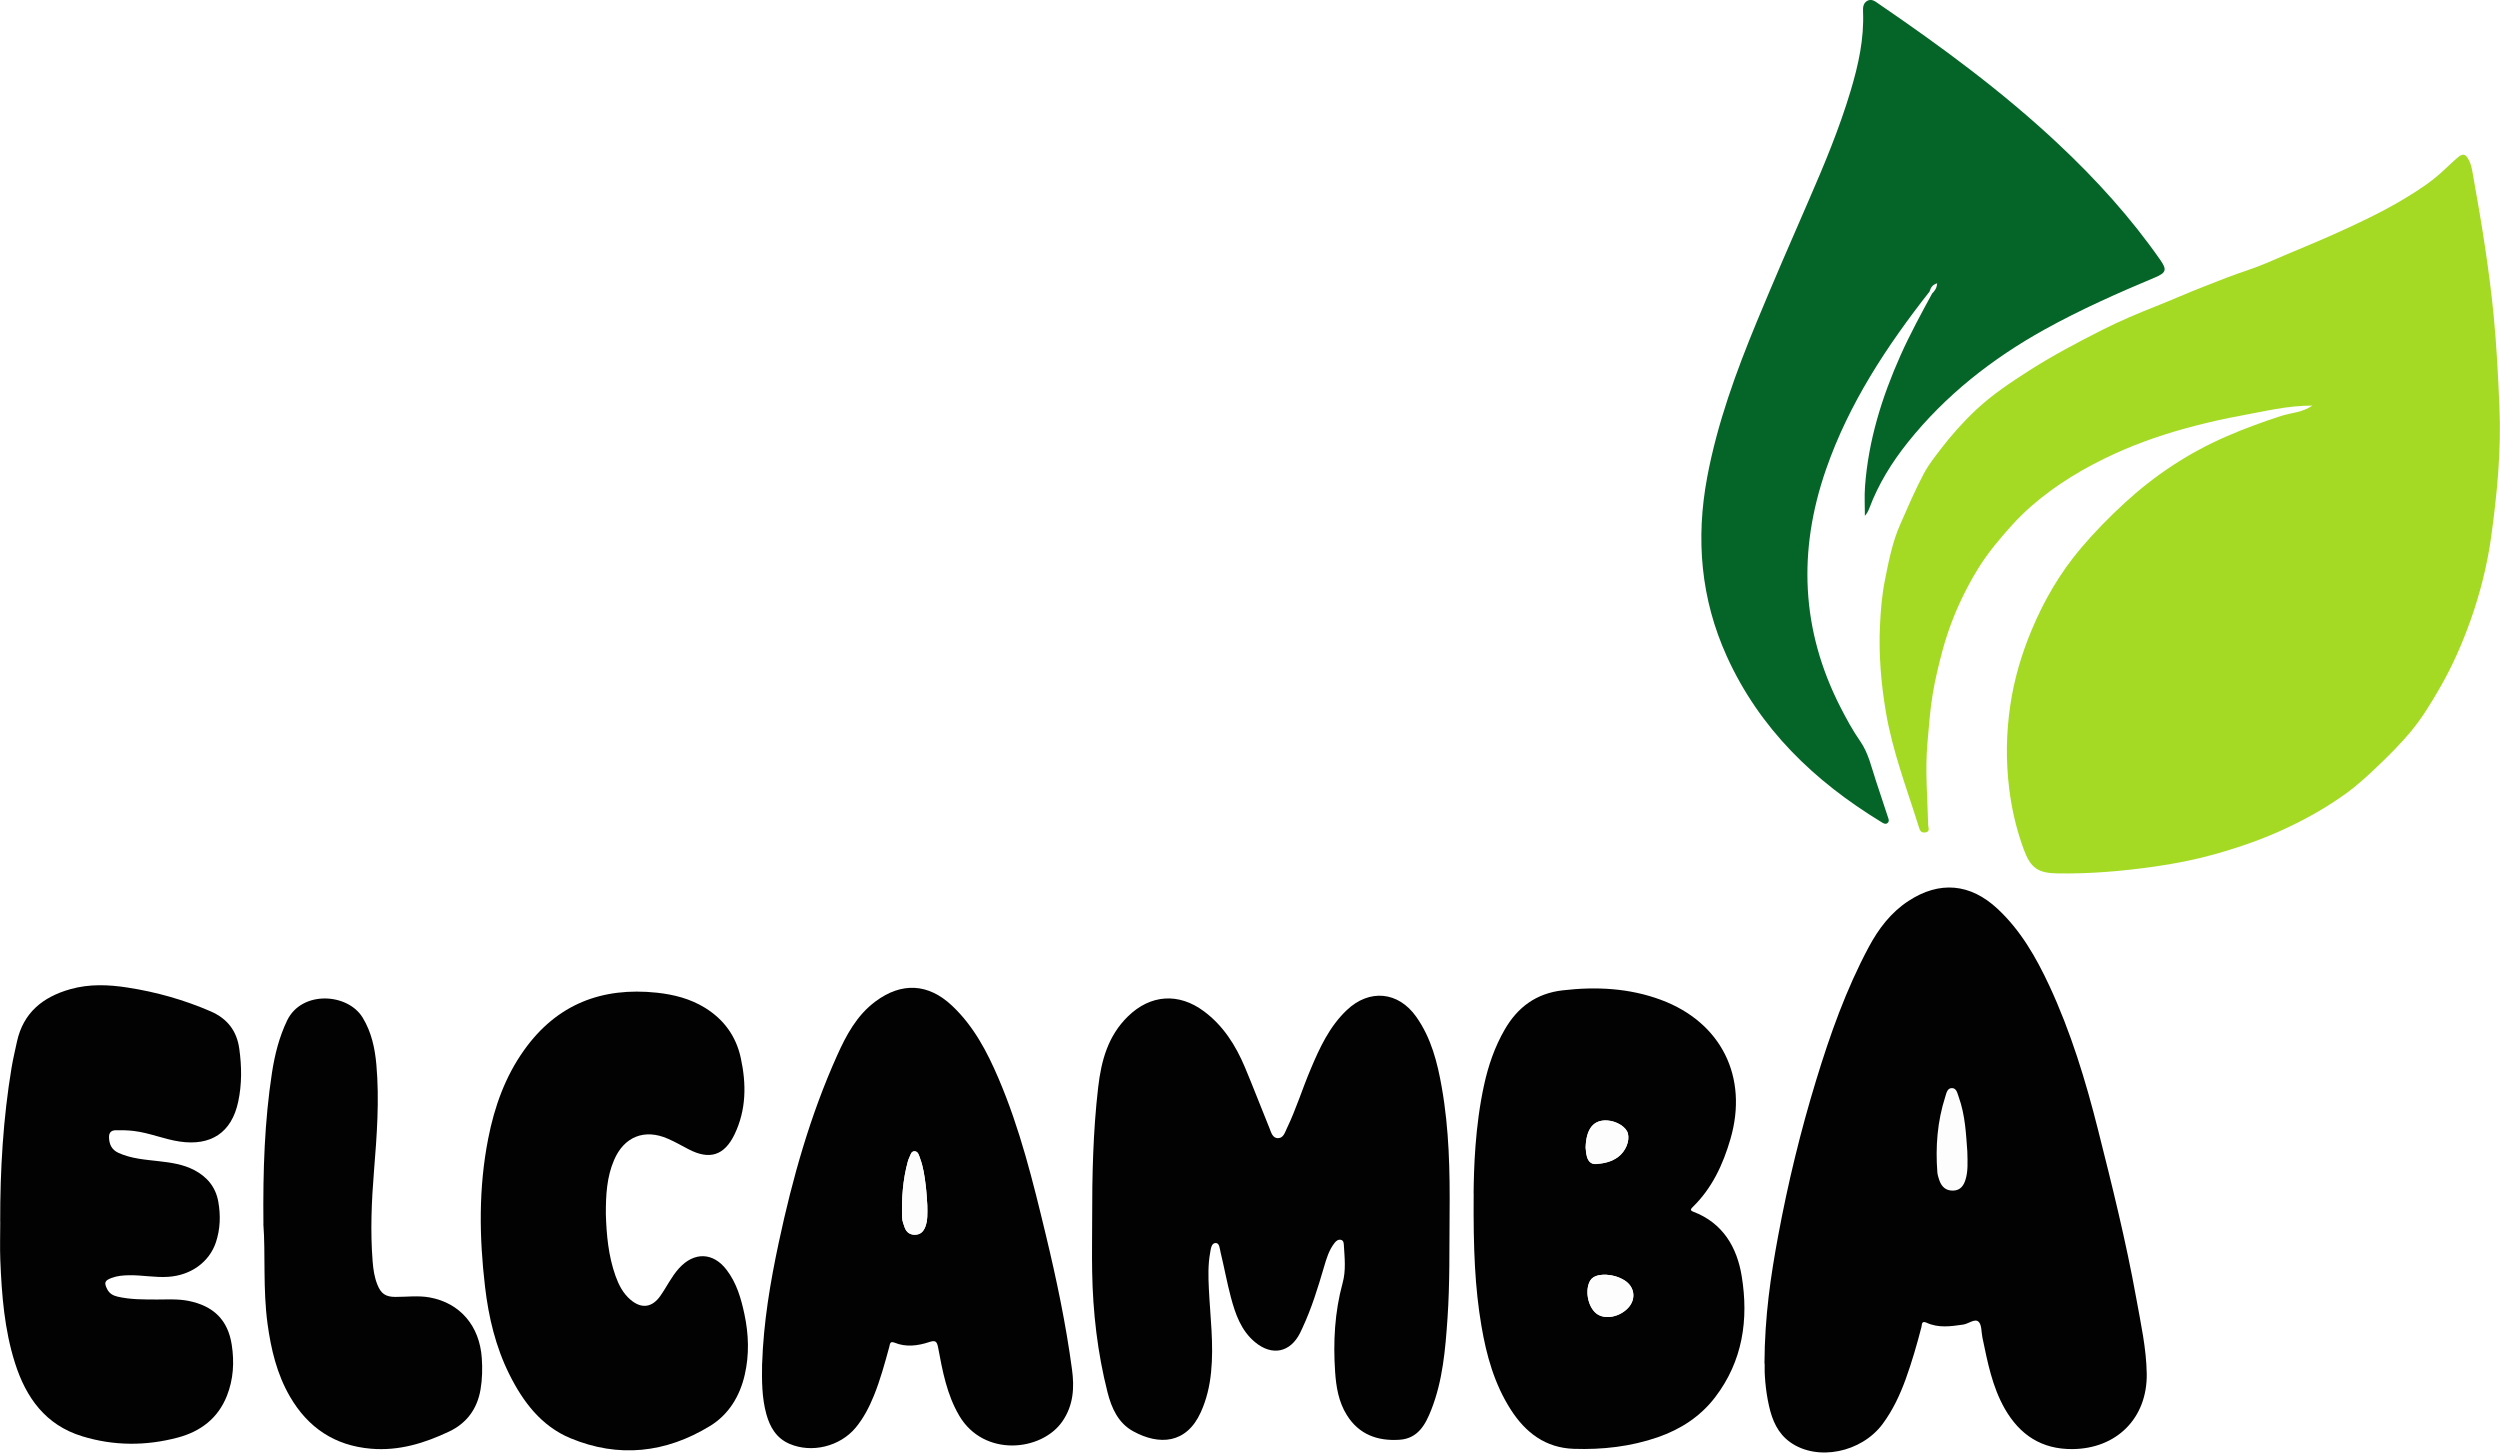
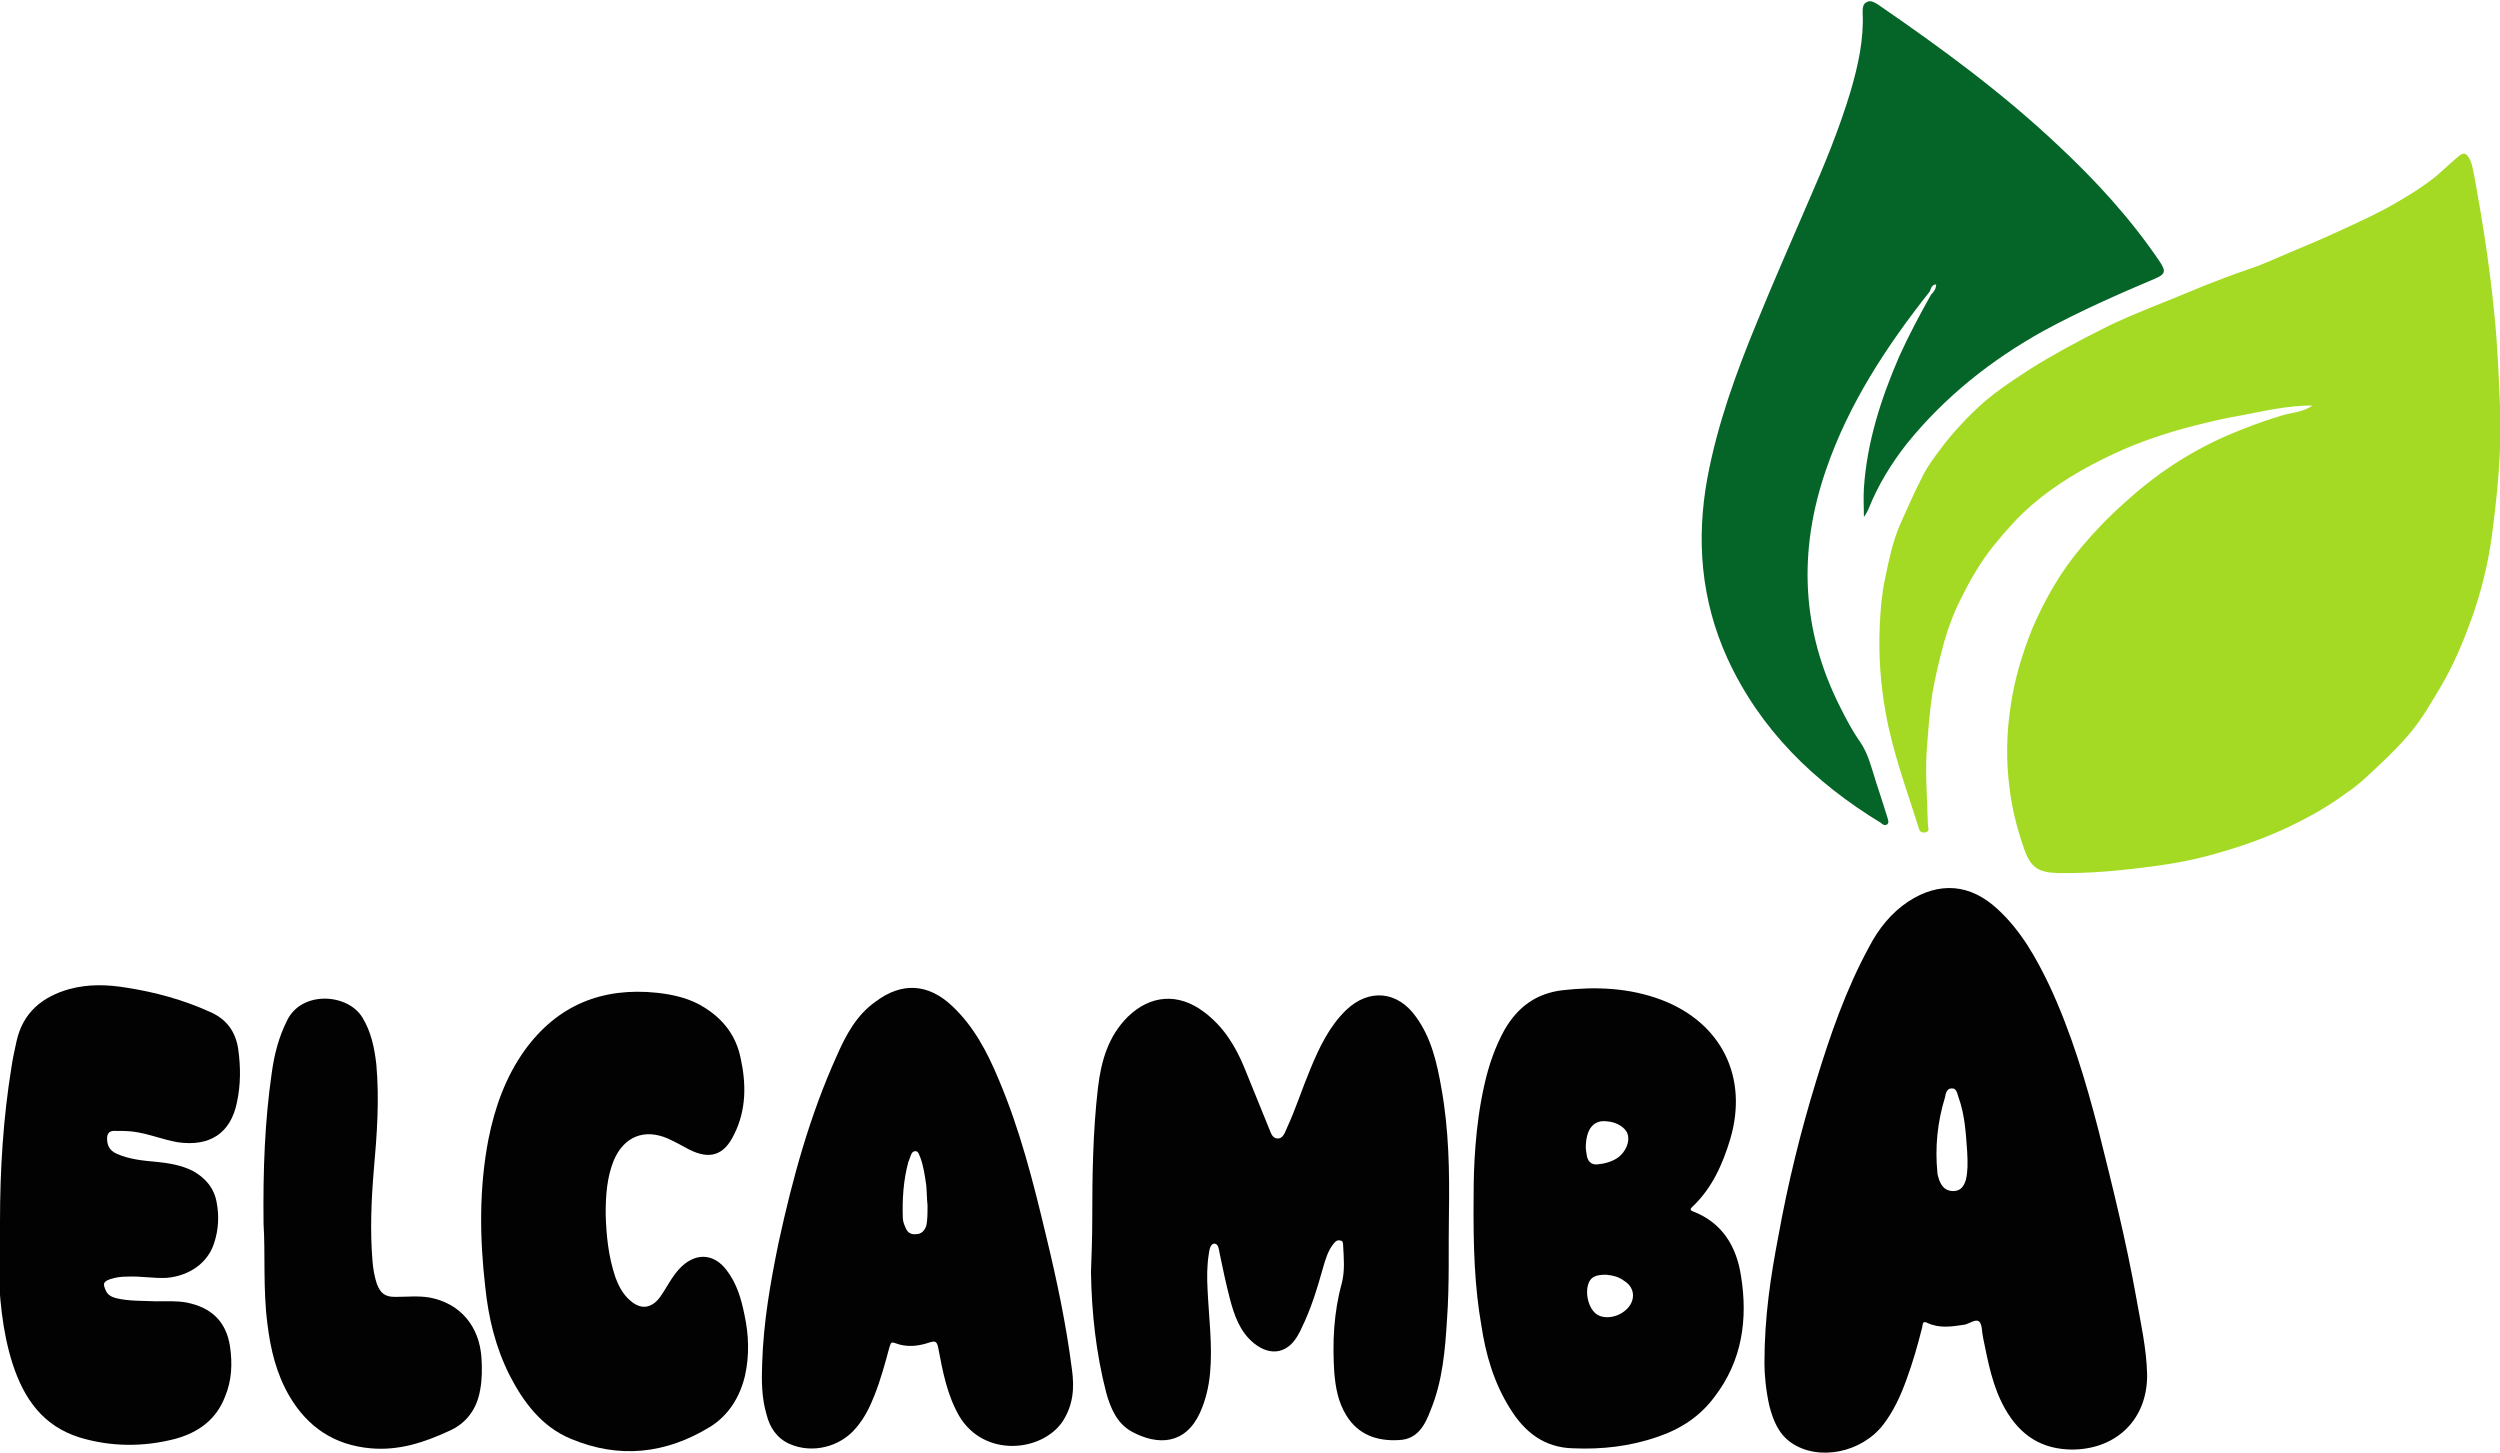
- <svg xmlns="http://www.w3.org/2000/svg" id="Layer_1" data-name="Layer 1" viewBox="0 0 394.61 229.26">
-   <defs>
-     <style>
-       .cls-1 {
-         fill: #020202;
-       }
- 
-       .cls-2 {
-         fill: #056528;
-       }
- 
-       .cls-3 {
-         fill: #fdfdfd;
-       }
- 
-       .cls-4 {
-         fill: #a5da24;
-       }
-     </style>
-   </defs>
-   <path class="cls-4" d="M365.05,64.02c-3.99-.02-7.68,.93-11.4,1.6-2.45,.44-4.87,1-7.28,1.62-4.31,1.12-8.51,2.52-12.56,4.37-4.72,2.16-9.17,4.8-13.1,8.21-2.18,1.89-4.09,4.07-5.92,6.33-2.1,2.59-3.74,5.43-5.16,8.39-1.26,2.63-2.27,5.38-3.04,8.22-.6,2.26-1.15,4.53-1.53,6.82-.42,2.56-.6,5.17-.83,7.76-.38,4.31,.02,8.59,.12,12.88,0,.4,.37,1.07-.47,1.18-.73,.1-.86-.4-1.03-.95-1.88-6.01-4.15-11.91-5.19-18.15-.75-4.47-1.13-8.99-.92-13.52,.11-2.44,.32-4.91,.8-7.3,.59-2.94,1.16-5.9,2.39-8.69,1.2-2.72,2.36-5.45,3.75-8.07,.7-1.31,1.64-2.51,2.55-3.7,1.73-2.27,3.62-4.4,5.71-6.36,2.55-2.39,5.42-4.29,8.34-6.16,3.76-2.4,7.69-4.48,11.67-6.49,2.72-1.37,5.52-2.55,8.35-3.67,2.56-1.01,5.07-2.14,7.63-3.13,2.3-.9,4.59-1.82,6.95-2.6,1.93-.64,3.81-1.49,5.7-2.3,3.08-1.31,6.19-2.57,9.22-3.97,2.83-1.31,5.66-2.63,8.37-4.19,2.14-1.24,4.25-2.51,6.17-4.06,1.21-.97,2.29-2.1,3.46-3.12,.99-.86,1.41-.72,1.97,.46,.42,.89,.51,1.85,.68,2.78,1.28,7.09,2.42,14.19,3.14,21.37,.48,4.85,.72,9.7,.93,14.56,.3,6.93-.36,13.8-1.31,20.64-.62,4.42-1.71,8.78-3.2,13-1.29,3.64-2.83,7.19-4.77,10.58-1.46,2.54-2.94,5.02-4.83,7.26-1.49,1.76-3.09,3.39-4.76,4.99-1.71,1.64-3.44,3.26-5.35,4.64-2.84,2.05-5.86,3.78-9.03,5.29-3.8,1.82-7.75,3.19-11.78,4.32-3.09,.86-6.27,1.48-9.44,1.93-5.08,.72-10.2,1.16-15.35,1.07-3.02-.05-4.18-.86-5.25-3.75-1.14-3.09-1.89-6.25-2.3-9.54-.56-4.46-.49-8.88,.17-13.3,.6-4.05,1.76-7.97,3.33-11.75,1.97-4.73,4.52-9.12,7.84-13.03,2.14-2.52,4.44-4.87,6.89-7.12,4.78-4.39,10.08-7.88,15.99-10.46,2.82-1.23,5.73-2.29,8.67-3.25,1.62-.52,3.42-.54,5-1.67Z" />
-   <path class="cls-2" d="M304.6,45.98c-6.77,8.63-12.77,17.7-16.39,28.16-4.44,12.82-3.93,25.32,2.29,37.48,.94,1.84,1.93,3.66,3.11,5.36,1.33,1.91,1.78,4.14,2.5,6.28,.62,1.85,1.23,3.72,1.84,5.57,.12,.36,.34,.77,0,1.07-.35,.31-.75,0-1.05-.18-10.54-6.43-19.14-14.69-24.32-26.09-4.13-9.1-4.94-18.59-3.1-28.36,1.6-8.49,4.54-16.55,7.82-24.49,2.64-6.37,5.38-12.7,8.14-19.02,2.5-5.73,4.9-11.49,6.69-17.48,1.21-4.06,2.12-8.17,1.94-12.45-.03-.67,.02-1.35,.69-1.71,.65-.35,1.2,.08,1.69,.42,9.94,6.79,19.62,13.9,28.42,22.16,5.97,5.6,11.45,11.63,16.14,18.36,1.05,1.51,.91,1.99-.82,2.72-5.94,2.49-11.82,5.1-17.46,8.23-8.3,4.61-15.64,10.37-21.59,17.81-2.52,3.16-4.64,6.57-6.07,10.38-.16,.42-.36,.83-.71,1.22,0-1.54-.09-3.08,.02-4.61,.53-7.28,2.67-14.14,5.63-20.77,1.49-3.33,3.23-6.52,4.97-9.72,.42-.42,.75-.87,.78-1.6-.72,.21-1.01,.68-1.18,1.26Z" />
-   <path class="cls-3" d="M310.53,181.75c.05,1.82,.11,3.13-.27,4.4-.29,.98-.81,1.75-1.97,1.78-1.17,.03-1.84-.63-2.19-1.67-.14-.4-.27-.81-.3-1.22-.31-4.05,0-8.04,1.25-11.93,.18-.56,.32-1.36,1.04-1.36,.72,0,.86,.78,1.06,1.34,1.08,2.96,1.18,6.08,1.38,8.66Z" />
-   <g>
-     <path class="cls-1" d="M278.51,215.21c.04-7.49,.99-13.83,2.16-20.13,1.54-8.3,3.53-16.5,6-24.58,2.21-7.23,4.73-14.35,8.31-21.03,1.54-2.87,3.48-5.44,6.25-7.25,4.91-3.22,9.77-2.78,14.07,1.23,3.66,3.41,6.09,7.67,8.17,12.13,3.39,7.29,5.73,14.96,7.69,22.74,2.22,8.81,4.42,17.62,6.03,26.57,.71,3.96,1.6,7.91,1.66,11.96,.1,6.98-4.74,11.82-11.72,11.88-4.87,.04-8.31-2.23-10.68-6.36-2-3.5-2.73-7.39-3.54-11.26-.18-.86-.09-2.03-.62-2.5-.59-.52-1.58,.35-2.42,.47-1.95,.28-3.9,.57-5.78-.3-.81-.37-.71,.32-.8,.68-.72,2.79-1.52,5.55-2.5,8.26-.91,2.5-2.03,4.88-3.62,7.03-3.35,4.54-10.33,5.94-14.59,2.9-1.97-1.4-2.84-3.46-3.35-5.72-.58-2.56-.74-5.16-.69-6.72Zm32.02-33.46c-.2-2.58-.3-5.7-1.38-8.66-.2-.56-.34-1.35-1.06-1.34-.73,0-.86,.8-1.04,1.36-1.25,3.89-1.56,7.88-1.25,11.93,.03,.41,.17,.83,.3,1.22,.35,1.04,1.02,1.7,2.19,1.67,1.16-.03,1.68-.8,1.97-1.78,.38-1.27,.32-2.58,.27-4.4Z" />
-     <path class="cls-1" d="M172.39,192.55c-.01-6.99,.14-13.97,.95-20.93,.49-4.22,1.55-8.12,4.71-11.2,3.55-3.46,8-3.76,11.99-.79,3.06,2.28,5,5.37,6.45,8.8,1.34,3.18,2.56,6.41,3.87,9.6,.28,.68,.48,1.65,1.4,1.62,.82-.02,1.06-.91,1.37-1.56,1.45-3.01,2.43-6.21,3.73-9.28,1.43-3.41,2.97-6.75,5.71-9.36,3.56-3.39,8.14-2.98,10.98,1.05,2.36,3.34,3.34,7.21,4.03,11.16,1.16,6.57,1.29,13.21,1.23,19.85-.05,5.53,.05,11.06-.33,16.58-.34,4.9-.74,9.8-2.56,14.43-.92,2.36-2.12,4.56-5.04,4.74-3.44,.22-6.37-.82-8.29-3.9-1.3-2.08-1.69-4.44-1.85-6.82-.32-4.74-.07-9.44,1.19-14.05,.54-1.96,.31-3.96,.19-5.95-.02-.32-.04-.75-.47-.84-.41-.09-.73,.15-.98,.47-.91,1.14-1.3,2.51-1.7,3.87-.95,3.24-1.94,6.46-3.37,9.53-.13,.28-.26,.56-.39,.83-1.55,3.09-4.42,3.68-7.1,1.46-2.22-1.84-3.11-4.43-3.82-7.08-.62-2.33-1.05-4.72-1.62-7.07-.14-.56-.16-1.52-.78-1.51-.7,0-.77,.96-.88,1.57-.34,1.86-.29,3.73-.2,5.62,.21,4.4,.8,8.8,.35,13.22-.22,2.19-.71,4.3-1.63,6.32-2.26,4.98-6.56,5.24-10.66,2.99-2.38-1.3-3.43-3.69-4.06-6.18-1.58-6.24-2.31-12.6-2.42-19.03-.05-2.73,0-5.45,0-8.18Z" />
-     <path class="cls-1" d="M232.6,188.38c.04-3.84,.21-10.56,1.66-17.16,.67-3.05,1.67-5.97,3.24-8.69,2.05-3.57,5-5.73,9.14-6.21,5.3-.62,10.53-.36,15.56,1.51,9.51,3.55,13.79,12.18,10.94,21.96-1.17,4.02-2.9,7.76-5.96,10.74-.31,.31-.44,.53,.09,.73,4.69,1.78,6.91,5.63,7.65,10.18,1.11,6.83,.17,13.4-4.2,19.11-2.33,3.05-5.44,5.05-9.02,6.3-4.3,1.49-8.76,1.99-13.28,1.84-4.46-.15-7.61-2.54-9.94-6.17-2.6-4.05-3.86-8.58-4.65-13.26-1.01-5.96-1.29-11.98-1.22-20.89Zm20.93,12.83c-1.47-.04-2.29,.34-2.66,1.17-.73,1.65-.09,4.2,1.29,5.08,1.31,.84,3.5,.39,4.81-1,1.3-1.37,1.07-3.32-.52-4.34-.92-.59-1.95-.86-2.92-.91Zm-3.25-20c.03,.23,.05,.82,.2,1.36,.2,.71,.64,1.23,1.48,1.16,1.23-.1,2.42-.35,3.44-1.12,1.19-.89,1.86-2.51,1.54-3.72-.27-1-1.74-1.93-3.21-2.03-2.18-.15-3.39,1.26-3.46,4.34Z" />
-     <path class="cls-1" d="M120.3,215.23c.21-6.47,1.28-12.83,2.63-19.14,2.16-10.11,4.95-20.02,9.2-29.48,1.45-3.23,3.11-6.35,6.06-8.54,4.12-3.07,8.34-2.86,12.08,.67,3.4,3.2,5.53,7.24,7.33,11.46,3.41,7.96,5.46,16.34,7.48,24.73,1.69,7.02,3.17,14.07,4.13,21.23,.39,2.88,.23,5.64-1.5,8.17-3.28,4.79-12.44,5.72-16.31-.89-1.95-3.33-2.63-7.03-3.32-10.72-.2-1.08-.49-1.19-1.45-.87-1.78,.58-3.61,.82-5.41,.09-.77-.31-.74,.23-.85,.65-.71,2.59-1.41,5.18-2.42,7.68-.74,1.82-1.63,3.56-2.89,5.08-2.48,2.98-6.95,4.07-10.47,2.54-2.04-.89-3.05-2.61-3.62-4.65-.73-2.63-.72-5.32-.68-8.01Zm26.07-25c-.06-.82-.11-1.97-.25-3.11-.18-1.44-.38-2.89-.89-4.27-.17-.45-.28-1.1-.84-1.13-.6-.04-.67,.64-.89,1.06-.09,.17-.15,.35-.2,.54-.8,2.91-1.01,5.89-.9,8.89,.02,.52,.22,1.05,.4,1.54,.28,.76,.84,1.17,1.67,1.14,.84-.03,1.3-.52,1.59-1.27,.38-1,.33-2.03,.31-3.4Z" />
-     <path class="cls-1" d="M.03,192.81c-.01-8.15,.46-16.26,1.8-24.31,.23-1.36,.55-2.7,.84-4.05,1-4.62,4.11-7.1,8.45-8.32,2.98-.84,6-.72,9.02-.25,4.53,.7,8.9,1.93,13.12,3.76,2.64,1.15,4.12,3.08,4.51,5.9,.39,2.8,.42,5.59-.17,8.36-1.04,4.89-4.32,7.03-9.29,6.28-2.44-.37-4.71-1.36-7.16-1.66-.96-.12-1.91-.13-2.87-.12-.81,.01-1.1,.46-1.07,1.18,.04,1.06,.42,1.9,1.48,2.39,2.04,.93,4.23,1.07,6.4,1.32,1.92,.22,3.82,.49,5.55,1.39,2.05,1.07,3.41,2.69,3.82,5.02,.38,2.15,.31,4.28-.37,6.36-1.05,3.17-3.98,5.25-7.54,5.48-2.08,.14-4.13-.29-6.21-.25-.93,.02-1.84,.09-2.71,.42-1.1,.41-1.24,.73-.71,1.78,.33,.66,.89,1,1.61,1.17,2.08,.49,4.19,.45,6.3,.46,1.65,0,3.3-.11,4.94,.22,3.93,.8,6.21,3,6.81,6.93,.42,2.71,.27,5.44-.76,8.04-1.41,3.57-4.16,5.64-7.75,6.6-5.04,1.34-10.12,1.33-15.12-.21-5.75-1.77-8.84-6.07-10.58-11.55-1.68-5.28-2.1-10.75-2.32-16.24-.08-2.03-.01-4.07-.01-6.1Z" />
-     <path class="cls-1" d="M95.63,191.66c.1,3.17,.38,6.53,1.53,9.75,.51,1.42,1.19,2.75,2.37,3.75,1.71,1.46,3.39,1.24,4.68-.58,1.02-1.44,1.76-3.05,2.96-4.38,2.38-2.63,5.39-2.56,7.52,.24,1.58,2.07,2.28,4.49,2.81,6.98,.68,3.19,.79,6.4,.05,9.6-.78,3.39-2.55,6.28-5.49,8.07-6.97,4.26-14.42,5.09-22.03,1.92-4.6-1.92-7.48-5.75-9.65-10.11-2.16-4.35-3.26-9.01-3.82-13.79-.92-7.82-1.03-15.63,.5-23.39,.98-5.01,2.67-9.77,5.67-13.97,5.15-7.23,12.26-9.98,20.94-9.06,2.7,.29,5.29,.95,7.62,2.39,2.99,1.85,4.9,4.49,5.64,7.92,.89,4.1,.88,8.16-.98,12.04-1.62,3.36-3.94,4.09-7.25,2.37-1.09-.57-2.15-1.18-3.28-1.67-3.68-1.62-6.91-.33-8.49,3.36-1.15,2.67-1.31,5.5-1.3,8.57Z" />
-     <path class="cls-1" d="M41.58,193.22c-.09-8.62,.19-16.29,1.35-23.9,.44-2.85,1.13-5.61,2.39-8.24,2.3-4.78,9.56-4.34,11.92-.46,1.4,2.3,1.94,4.83,2.17,7.45,.49,5.57,.08,11.12-.37,16.68-.39,4.79-.6,9.58-.22,14.38,.1,1.23,.27,2.44,.73,3.6,.57,1.46,1.3,1.98,2.87,1.98,1.8,0,3.62-.24,5.4,.08,4.8,.88,7.89,4.49,8.23,9.59,.11,1.65,.08,3.29-.2,4.94-.52,3.09-2.22,5.35-4.96,6.64-3.88,1.84-7.93,3.09-12.34,2.71-5.73-.49-9.94-3.32-12.79-8.24-2.06-3.55-2.98-7.45-3.53-11.47-.75-5.54-.3-11.13-.66-15.75Z" />
-     <path class="cls-3" d="M253.54,201.21c.96,.06,1.99,.32,2.92,.91,1.59,1.02,1.82,2.96,.52,4.34-1.31,1.39-3.49,1.84-4.81,1-1.38-.88-2.03-3.43-1.29-5.08,.37-.83,1.19-1.21,2.66-1.17Z" />
-   </g>
-   <path class="cls-3" d="M250.29,181.21c.07-3.09,1.28-4.49,3.46-4.34,1.47,.1,2.94,1.04,3.21,2.03,.32,1.21-.35,2.83-1.54,3.72-1.02,.76-2.21,1.02-3.44,1.12-.84,.07-1.28-.45-1.48-1.16-.15-.54-.17-1.13-.2-1.36Z" />
-   <path class="cls-3" d="M146.37,190.23c.02,1.37,.07,2.4-.31,3.4-.28,.74-.74,1.24-1.59,1.27-.83,.03-1.39-.38-1.67-1.14-.18-.5-.38-1.02-.4-1.54-.1-3,.1-5.98,.9-8.89,.05-.18,.12-.37,.2-.54,.22-.42,.29-1.1,.89-1.06,.56,.04,.67,.68,.84,1.13,.52,1.37,.71,2.82,.89,4.27,.14,1.14,.19,2.29,.25,3.11Z" />
+ <svg xmlns="http://www.w3.org/2000/svg" version="1.1" id="Layer_1" x="0px" y="0px" viewBox="0 0 394.6 229.3" style="enable-background:new 0 0 394.6 229.3;" xml:space="preserve">
+   <style type="text/css">
+ 	.st0{fill:#A5DA24;}
+ 	.st1{fill:#056528;}
+ 	.st2{fill:#020202;}
+ </style>
+   <path class="st0" d="M365,64c-4,0-7.7,0.9-11.4,1.6c-2.5,0.4-4.9,1-7.3,1.6c-4.3,1.1-8.5,2.5-12.6,4.4c-4.7,2.2-9.2,4.8-13.1,8.2  c-2.2,1.9-4.1,4.1-5.9,6.3c-2.1,2.6-3.7,5.4-5.2,8.4c-1.3,2.6-2.3,5.4-3,8.2c-0.6,2.3-1.1,4.5-1.5,6.8c-0.4,2.6-0.6,5.2-0.8,7.8  c-0.4,4.3,0,8.6,0.1,12.9c0,0.4,0.4,1.1-0.5,1.2c-0.7,0.1-0.9-0.4-1-0.9c-1.9-6-4.1-11.9-5.2-18.2c-0.8-4.5-1.1-9-0.9-13.5  c0.1-2.4,0.3-4.9,0.8-7.3c0.6-2.9,1.2-5.9,2.4-8.7c1.2-2.7,2.4-5.4,3.8-8.1c0.7-1.3,1.6-2.5,2.5-3.7c1.7-2.3,3.6-4.4,5.7-6.4  c2.5-2.4,5.4-4.3,8.3-6.2c3.8-2.4,7.7-4.5,11.7-6.5c2.7-1.4,5.5-2.5,8.4-3.7c2.6-1,5.1-2.1,7.6-3.1c2.3-0.9,4.6-1.8,7-2.6  c1.9-0.6,3.8-1.5,5.7-2.3c3.1-1.3,6.2-2.6,9.2-4c2.8-1.3,5.7-2.6,8.4-4.2c2.1-1.2,4.2-2.5,6.2-4.1c1.2-1,2.3-2.1,3.5-3.1  c1-0.9,1.4-0.7,2,0.5c0.4,0.9,0.5,1.9,0.7,2.8c1.3,7.1,2.4,14.2,3.1,21.4c0.5,4.8,0.7,9.7,0.9,14.6c0.3,6.9-0.4,13.8-1.3,20.6  c-0.6,4.4-1.7,8.8-3.2,13c-1.3,3.6-2.8,7.2-4.8,10.6c-1.5,2.5-2.9,5-4.8,7.3c-1.5,1.8-3.1,3.4-4.8,5c-1.7,1.6-3.4,3.3-5.4,4.6  c-2.8,2.1-5.9,3.8-9,5.3c-3.8,1.8-7.8,3.2-11.8,4.3c-3.1,0.9-6.3,1.5-9.4,1.9c-5.1,0.7-10.2,1.2-15.4,1.1c-3-0.1-4.2-0.9-5.2-3.8  c-1.1-3.1-1.9-6.2-2.3-9.5c-0.6-4.5-0.5-8.9,0.2-13.3c0.6-4.1,1.8-8,3.3-11.8c2-4.7,4.5-9.1,7.8-13c2.1-2.5,4.4-4.9,6.9-7.1  c4.8-4.4,10.1-7.9,16-10.5c2.8-1.2,5.7-2.3,8.7-3.2C361.7,65.1,363.5,65.1,365,64L365,64z" />
+   <path class="st1" d="M304.6,46c-6.8,8.6-12.8,17.7-16.4,28.2c-4.4,12.8-3.9,25.3,2.3,37.5c0.9,1.8,1.9,3.7,3.1,5.4  c1.3,1.9,1.8,4.1,2.5,6.3c0.6,1.8,1.2,3.7,1.8,5.6c0.1,0.4,0.3,0.8,0,1.1c-0.4,0.3-0.8,0-1-0.2c-10.5-6.4-19.1-14.7-24.3-26.1  c-4.1-9.1-4.9-18.6-3.1-28.4c1.6-8.5,4.5-16.5,7.8-24.5c2.6-6.4,5.4-12.7,8.1-19c2.5-5.7,4.9-11.5,6.7-17.5  c1.2-4.1,2.1-8.2,1.9-12.4c0-0.7,0-1.4,0.7-1.7c0.6-0.3,1.2,0.1,1.7,0.4c9.9,6.8,19.6,13.9,28.4,22.2c6,5.6,11.5,11.6,16.1,18.4  c1,1.5,0.9,2-0.8,2.7c-5.9,2.5-11.8,5.1-17.5,8.2c-8.3,4.6-15.6,10.4-21.6,17.8c-2.5,3.2-4.6,6.6-6.1,10.4c-0.2,0.4-0.4,0.8-0.7,1.2  c0-1.5-0.1-3.1,0-4.6c0.5-7.3,2.7-14.1,5.6-20.8c1.5-3.3,3.2-6.5,5-9.7c0.4-0.4,0.8-0.9,0.8-1.6C305,44.9,304.8,45.4,304.6,46  L304.6,46z" />
+   <path class="st2" d="M278.5,215.2c0-7.5,1-13.8,2.2-20.1c1.5-8.3,3.5-16.5,6-24.6c2.2-7.2,4.7-14.4,8.3-21c1.5-2.9,3.5-5.4,6.2-7.2  c4.9-3.2,9.8-2.8,14.1,1.2c3.7,3.4,6.1,7.7,8.2,12.1c3.4,7.3,5.7,15,7.7,22.7c2.2,8.8,4.4,17.6,6,26.6c0.7,4,1.6,7.9,1.7,12  c0.1,7-4.7,11.8-11.7,11.9c-4.9,0-8.3-2.2-10.7-6.4c-2-3.5-2.7-7.4-3.5-11.3c-0.2-0.9-0.1-2-0.6-2.5c-0.6-0.5-1.6,0.4-2.4,0.5  c-2,0.3-3.9,0.6-5.8-0.3c-0.8-0.4-0.7,0.3-0.8,0.7c-0.7,2.8-1.5,5.6-2.5,8.3c-0.9,2.5-2,4.9-3.6,7c-3.4,4.5-10.3,5.9-14.6,2.9  c-2-1.4-2.8-3.5-3.4-5.7C278.7,219.4,278.5,216.8,278.5,215.2L278.5,215.2z M310.5,181.8c-0.2-2.6-0.3-5.7-1.4-8.7  c-0.2-0.6-0.3-1.4-1.1-1.3c-0.7,0-0.9,0.8-1,1.4c-1.2,3.9-1.6,7.9-1.2,11.9c0,0.4,0.2,0.8,0.3,1.2c0.4,1,1,1.7,2.2,1.7  c1.2,0,1.7-0.8,2-1.8C310.6,184.9,310.6,183.6,310.5,181.8L310.5,181.8z" />
+   <path class="st2" d="M172.4,192.6c0-7,0.1-14,0.9-20.9c0.5-4.2,1.6-8.1,4.7-11.2c3.6-3.5,8-3.8,12-0.8c3.1,2.3,5,5.4,6.4,8.8  c1.3,3.2,2.6,6.4,3.9,9.6c0.3,0.7,0.5,1.6,1.4,1.6c0.8,0,1.1-0.9,1.4-1.6c1.4-3,2.4-6.2,3.7-9.3c1.4-3.4,3-6.8,5.7-9.4  c3.6-3.4,8.1-3,11,1.1c2.4,3.3,3.3,7.2,4,11.2c1.2,6.6,1.3,13.2,1.2,19.9c-0.1,5.5,0.1,11.1-0.3,16.6c-0.3,4.9-0.7,9.8-2.6,14.4  c-0.9,2.4-2.1,4.6-5,4.7c-3.4,0.2-6.4-0.8-8.3-3.9c-1.3-2.1-1.7-4.4-1.9-6.8c-0.3-4.7-0.1-9.4,1.2-14.1c0.5-2,0.3-4,0.2-5.9  c0-0.3,0-0.8-0.5-0.8c-0.4-0.1-0.7,0.1-1,0.5c-0.9,1.1-1.3,2.5-1.7,3.9c-0.9,3.2-1.9,6.5-3.4,9.5c-0.1,0.3-0.3,0.6-0.4,0.8  c-1.6,3.1-4.4,3.7-7.1,1.5c-2.2-1.8-3.1-4.4-3.8-7.1c-0.6-2.3-1.1-4.7-1.6-7.1c-0.1-0.6-0.2-1.5-0.8-1.5c-0.7,0-0.8,1-0.9,1.6  c-0.3,1.9-0.3,3.7-0.2,5.6c0.2,4.4,0.8,8.8,0.4,13.2c-0.2,2.2-0.7,4.3-1.6,6.3c-2.3,5-6.6,5.2-10.7,3c-2.4-1.3-3.4-3.7-4.1-6.2  c-1.6-6.2-2.3-12.6-2.4-19C172.3,198,172.4,195.3,172.4,192.6L172.4,192.6z" />
+   <path class="st2" d="M232.6,188.4c0-3.8,0.2-10.6,1.7-17.2c0.7-3.1,1.7-6,3.2-8.7c2.1-3.6,5-5.7,9.1-6.2c5.3-0.6,10.5-0.4,15.6,1.5  c9.5,3.6,13.8,12.2,10.9,22c-1.2,4-2.9,7.8-6,10.7c-0.3,0.3-0.4,0.5,0.1,0.7c4.7,1.8,6.9,5.6,7.6,10.2c1.1,6.8,0.2,13.4-4.2,19.1  c-2.3,3.1-5.4,5.1-9,6.3c-4.3,1.5-8.8,2-13.3,1.8c-4.5-0.1-7.6-2.5-9.9-6.2c-2.6-4.1-3.9-8.6-4.6-13.3  C232.8,203.3,232.5,197.3,232.6,188.4L232.6,188.4z M253.5,201.2c-1.5,0-2.3,0.3-2.7,1.2c-0.7,1.6-0.1,4.2,1.3,5.1  c1.3,0.8,3.5,0.4,4.8-1c1.3-1.4,1.1-3.3-0.5-4.3C255.5,201.5,254.5,201.3,253.5,201.2L253.5,201.2z M250.3,181.2  c0,0.2,0.1,0.8,0.2,1.4c0.2,0.7,0.6,1.2,1.5,1.2c1.2-0.1,2.4-0.4,3.4-1.1c1.2-0.9,1.9-2.5,1.5-3.7c-0.3-1-1.7-1.9-3.2-2  C251.6,176.7,250.3,178.1,250.3,181.2L250.3,181.2z" />
+   <path class="st2" d="M120.3,215.2c0.2-6.5,1.3-12.8,2.6-19.1c2.2-10.1,4.9-20,9.2-29.5c1.4-3.2,3.1-6.4,6.1-8.5  c4.1-3.1,8.3-2.9,12.1,0.7c3.4,3.2,5.5,7.2,7.3,11.5c3.4,8,5.5,16.3,7.5,24.7c1.7,7,3.2,14.1,4.1,21.2c0.4,2.9,0.2,5.6-1.5,8.2  c-3.3,4.8-12.4,5.7-16.3-0.9c-1.9-3.3-2.6-7-3.3-10.7c-0.2-1.1-0.5-1.2-1.4-0.9c-1.8,0.6-3.6,0.8-5.4,0.1c-0.8-0.3-0.7,0.2-0.9,0.6  c-0.7,2.6-1.4,5.2-2.4,7.7c-0.7,1.8-1.6,3.6-2.9,5.1c-2.5,3-6.9,4.1-10.5,2.5c-2-0.9-3.1-2.6-3.6-4.6  C120.2,220.6,120.2,217.9,120.3,215.2L120.3,215.2z M146.4,190.2c-0.1-0.8-0.1-2-0.2-3.1c-0.2-1.4-0.4-2.9-0.9-4.3  c-0.2-0.4-0.3-1.1-0.8-1.1c-0.6,0-0.7,0.6-0.9,1.1c-0.1,0.2-0.1,0.4-0.2,0.5c-0.8,2.9-1,5.9-0.9,8.9c0,0.5,0.2,1.1,0.4,1.5  c0.3,0.8,0.8,1.2,1.7,1.1c0.8,0,1.3-0.5,1.6-1.3C146.4,192.6,146.4,191.6,146.4,190.2L146.4,190.2z" />
+   <path class="st2" d="M0,192.8c0-8.1,0.5-16.3,1.8-24.3c0.2-1.4,0.5-2.7,0.8-4.1c1-4.6,4.1-7.1,8.4-8.3c3-0.8,6-0.7,9-0.2  c4.5,0.7,8.9,1.9,13.1,3.8c2.6,1.1,4.1,3.1,4.5,5.9c0.4,2.8,0.4,5.6-0.2,8.4c-1,4.9-4.3,7-9.3,6.3c-2.4-0.4-4.7-1.4-7.2-1.7  c-1-0.1-1.9-0.1-2.9-0.1c-0.8,0-1.1,0.5-1.1,1.2c0,1.1,0.4,1.9,1.5,2.4c2,0.9,4.2,1.1,6.4,1.3c1.9,0.2,3.8,0.5,5.6,1.4  c2,1.1,3.4,2.7,3.8,5c0.4,2.1,0.3,4.3-0.4,6.4c-1,3.2-4,5.2-7.5,5.5c-2.1,0.1-4.1-0.3-6.2-0.2c-0.9,0-1.8,0.1-2.7,0.4  c-1.1,0.4-1.2,0.7-0.7,1.8c0.3,0.7,0.9,1,1.6,1.2c2.1,0.5,4.2,0.4,6.3,0.5c1.6,0,3.3-0.1,4.9,0.2c3.9,0.8,6.2,3,6.8,6.9  c0.4,2.7,0.3,5.4-0.8,8c-1.4,3.6-4.2,5.6-7.8,6.6c-5,1.3-10.1,1.3-15.1-0.2c-5.8-1.8-8.8-6.1-10.6-11.6c-1.7-5.3-2.1-10.8-2.3-16.2  C0,196.9,0,194.8,0,192.8L0,192.8z" />
+   <path class="st2" d="M95.6,191.7c0.1,3.2,0.4,6.5,1.5,9.8c0.5,1.4,1.2,2.8,2.4,3.8c1.7,1.5,3.4,1.2,4.7-0.6c1-1.4,1.8-3.1,3-4.4  c2.4-2.6,5.4-2.6,7.5,0.2c1.6,2.1,2.3,4.5,2.8,7c0.7,3.2,0.8,6.4,0.1,9.6c-0.8,3.4-2.6,6.3-5.5,8.1c-7,4.3-14.4,5.1-22,1.9  c-4.6-1.9-7.5-5.8-9.7-10.1c-2.2-4.4-3.3-9-3.8-13.8c-0.9-7.8-1-15.6,0.5-23.4c1-5,2.7-9.8,5.7-14c5.2-7.2,12.3-10,20.9-9.1  c2.7,0.3,5.3,0.9,7.6,2.4c3,1.9,4.9,4.5,5.6,7.9c0.9,4.1,0.9,8.2-1,12c-1.6,3.4-3.9,4.1-7.2,2.4c-1.1-0.6-2.2-1.2-3.3-1.7  c-3.7-1.6-6.9-0.3-8.5,3.4C95.8,185.8,95.6,188.6,95.6,191.7L95.6,191.7z" />
+   <path class="st2" d="M41.6,193.2c-0.1-8.6,0.2-16.3,1.3-23.9c0.4-2.9,1.1-5.6,2.4-8.2c2.3-4.8,9.6-4.3,11.9-0.5  c1.4,2.3,1.9,4.8,2.2,7.4c0.5,5.6,0.1,11.1-0.4,16.7c-0.4,4.8-0.6,9.6-0.2,14.4c0.1,1.2,0.3,2.4,0.7,3.6c0.6,1.5,1.3,2,2.9,2  c1.8,0,3.6-0.2,5.4,0.1c4.8,0.9,7.9,4.5,8.2,9.6c0.1,1.6,0.1,3.3-0.2,4.9c-0.5,3.1-2.2,5.4-5,6.6c-3.9,1.8-7.9,3.1-12.3,2.7  c-5.7-0.5-9.9-3.3-12.8-8.2c-2.1-3.6-3-7.4-3.5-11.5C41.5,203.4,41.9,197.8,41.6,193.2L41.6,193.2z" />
</svg>
